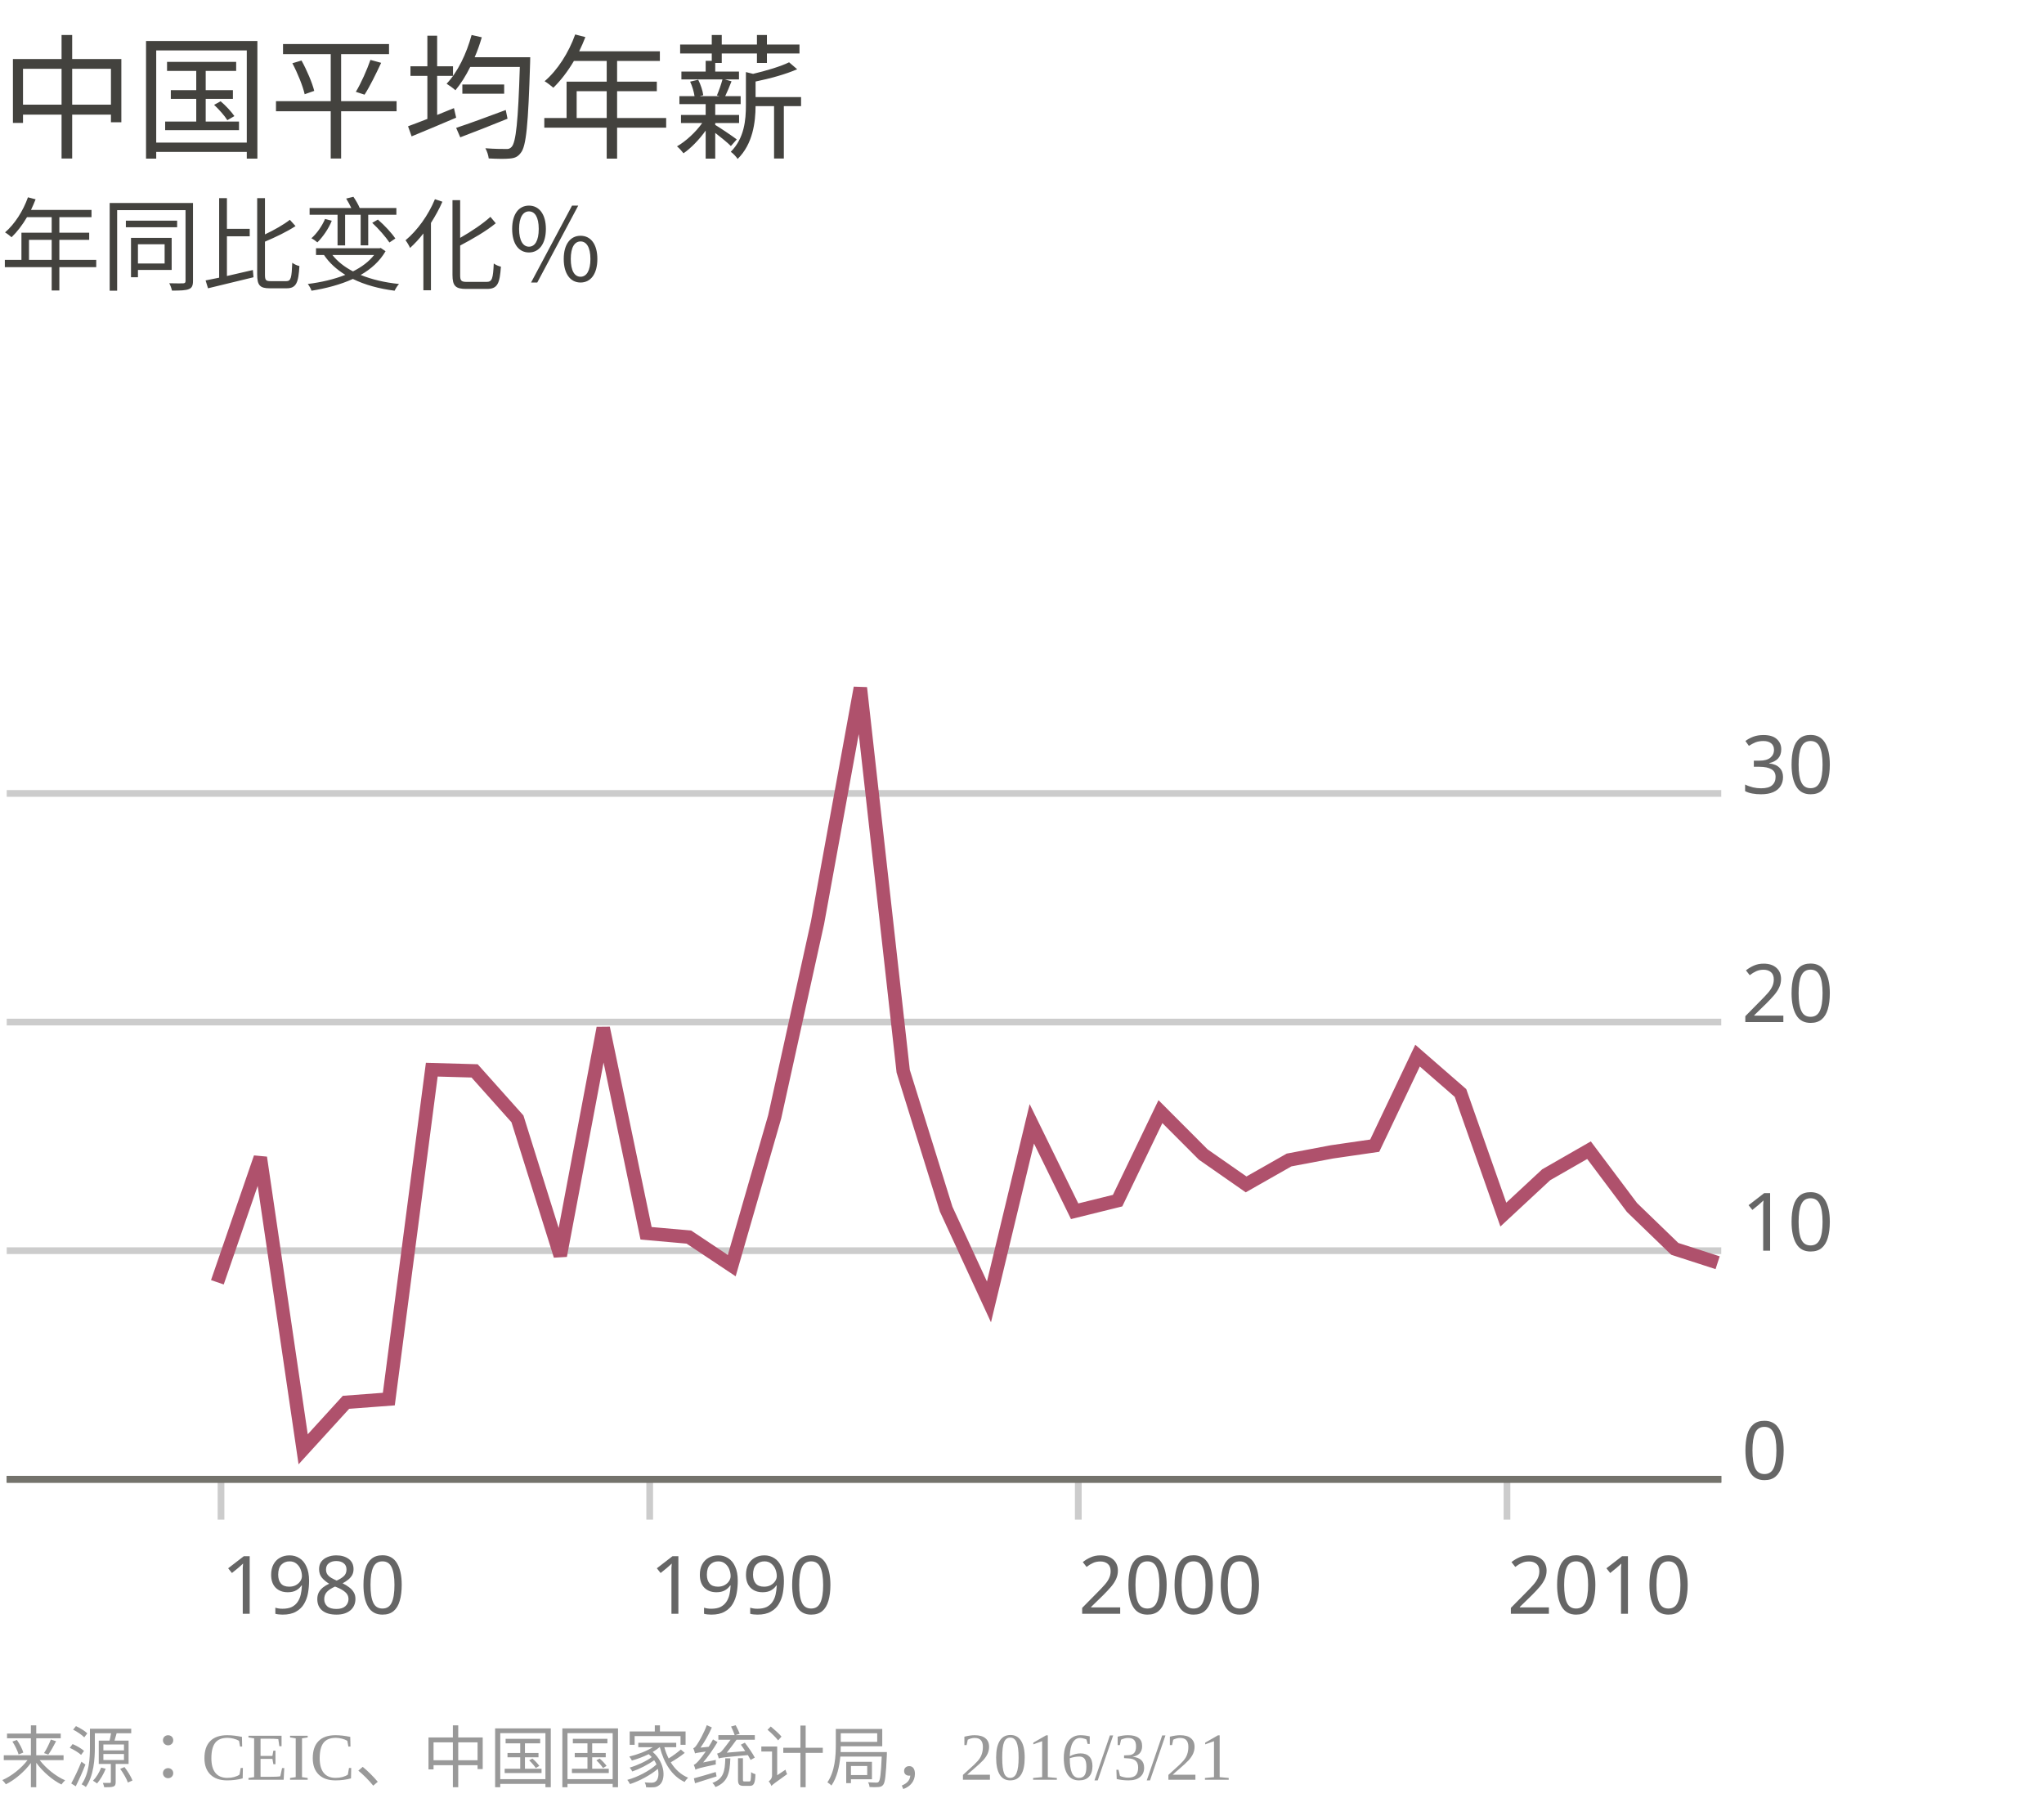
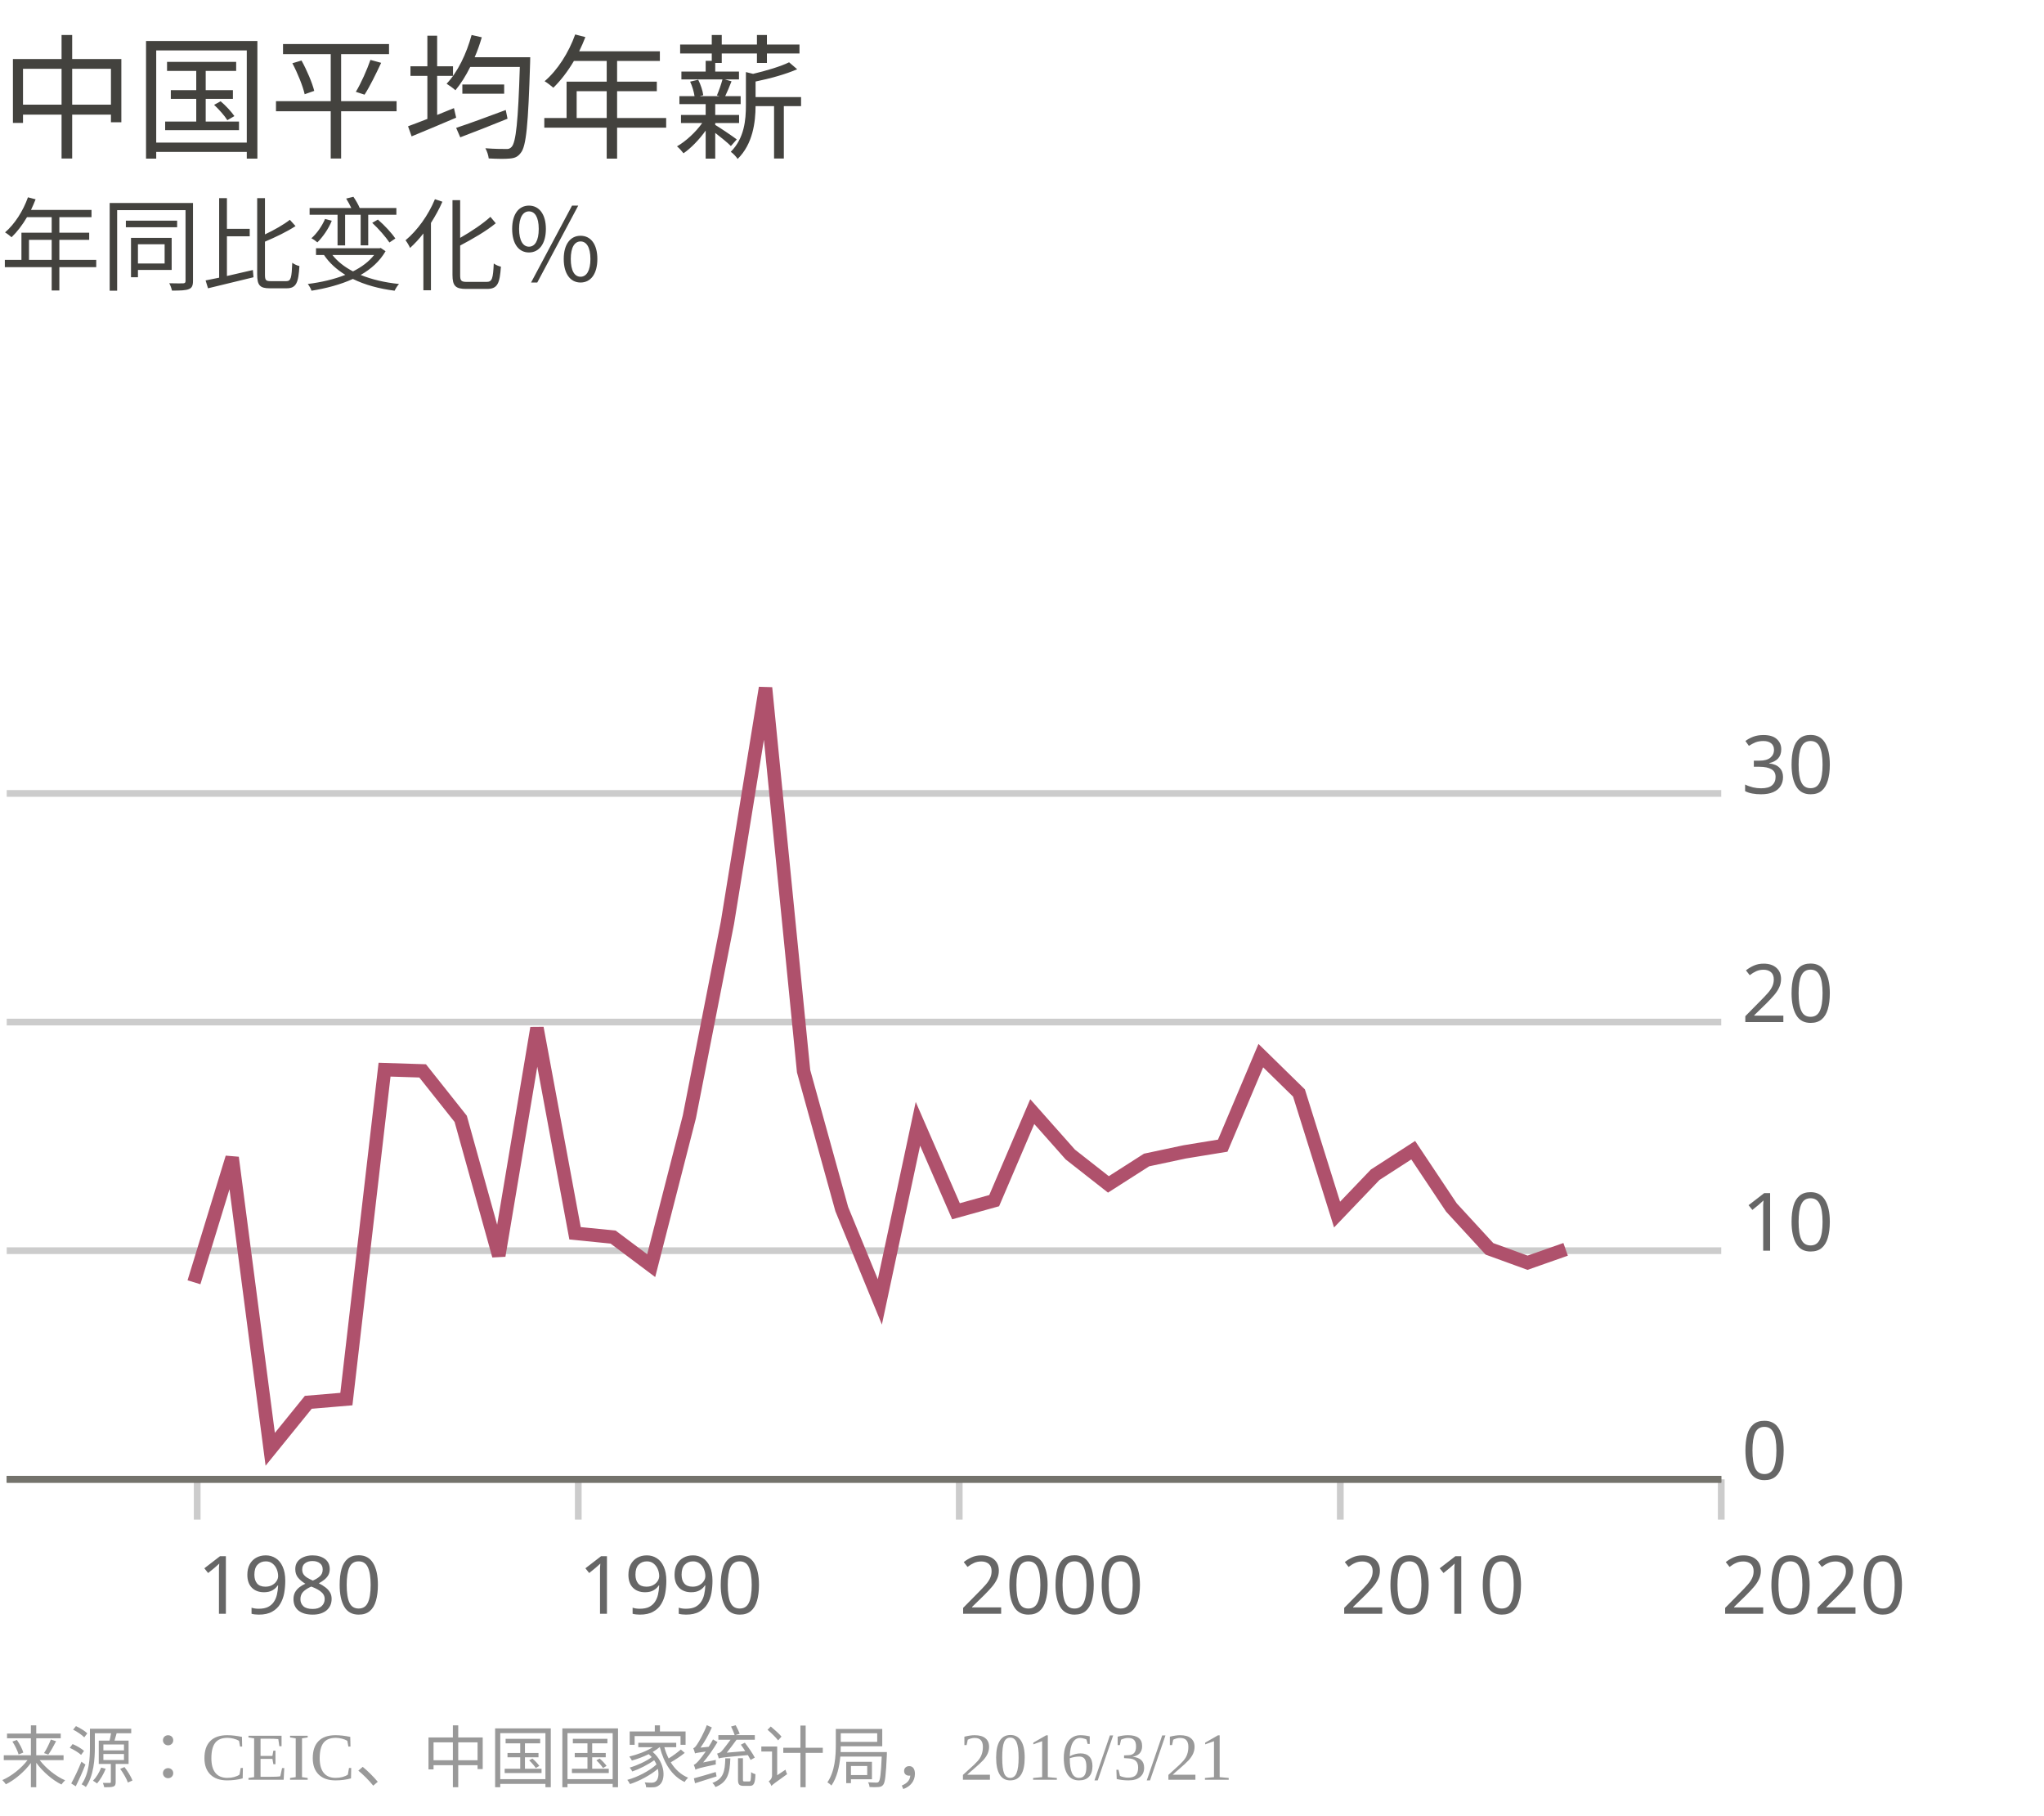
<svg xmlns="http://www.w3.org/2000/svg" viewBox="0 0 304 270">
  <text class="chart-title" fill="#43423e" font-size="20" y="22">中国平均年薪</text>
  <text class="chart-subtitle" fill="#43423e" font-size="15" y="42">年同比变化％</text>
  <text class="chart-source" font-size="10" fill-opacity="0.4" y="265">来源：CEIC、中国国家统计局，2016/3/21</text>
  <g transform="translate(1,100)">
    <g transform="translate(0,120)" class="x axis">
-       <g class="tick" style="" transform="translate(31.87064,0)">
+       <g class="tick" style="" transform="translate(28.32989,0)">
        <line y2="6" x2="0" fill="none" stroke="#000" stroke-opacity="0.2" />
        <text dy="0" style="" y="20" x="0" font-family="MetricWeb,sans-serif" fill-opacity="0.6" font-size="12" text-anchor="start">1980</text>
      </g>
-       <g class="tick" style="" transform="translate(95.62936,0)">
+       <g class="tick" style="" transform="translate(85.00517,0)">
        <line y2="6" x2="0" fill="none" stroke="#000" stroke-opacity="0.2" />
        <text dy="0" style="" y="20" x="0" font-family="MetricWeb,sans-serif" fill-opacity="0.6" font-size="12" text-anchor="start">1990</text>
      </g>
-       <g class="tick" style="" transform="translate(159.3706,0)">
+       <g class="tick" style="" transform="translate(141.6649,0)">
        <line y2="6" x2="0" fill="none" stroke="#000" stroke-opacity="0.2" />
        <text dy="0" style="" y="20" x="0" font-family="MetricWeb,sans-serif" fill-opacity="0.6" font-size="12" text-anchor="start">2000</text>
      </g>
-       <g class="tick" style="" transform="translate(223.1294,0)">
+       <g class="tick" style="" transform="translate(198.3402,0)">
        <line y2="6" x2="0" fill="none" stroke="#000" stroke-opacity="0.2" />
        <text dy="0" style="" y="20" x="0" font-family="MetricWeb,sans-serif" fill-opacity="0.6" font-size="12" text-anchor="start">2010</text>
+       </g>
+       <g class="tick" style="" transform="translate(255,0)">
+         <line y2="6" x2="0" fill="none" stroke="#000" stroke-opacity="0.2" />
+         <text dy="0" style="" y="20" x="0" font-family="MetricWeb,sans-serif" fill-opacity="0.6" font-size="12" text-anchor="start">2020</text>
      </g>
      <path class="domain" d="M0,0V0H255V0" fill="none" stroke="#74736c" />
    </g>
    <g transform="translate(255,0)" class="y axis">
      <g class="tick" style="" transform="translate(0,120)">
        <line x2="-255" y2="0" fill="none" stroke="#000" stroke-opacity="0.2" />
        <text dy="0" style="text-anchor: start;" x="3" y="0" font-family="MetricWeb,sans-serif" fill-opacity="0.6" font-size="12">0</text>
      </g>
      <g class="tick" style="" transform="translate(0,86)">
        <line x2="-255" y2="0" fill="none" stroke="#000" stroke-opacity="0.2" />
        <text dy="0" style="text-anchor: start;" x="3" y="0" font-family="MetricWeb,sans-serif" fill-opacity="0.6" font-size="12">10</text>
      </g>
      <g class="tick" style="" transform="translate(0,52)">
        <line x2="-255" y2="0" fill="none" stroke="#000" stroke-opacity="0.2" />
        <text dy="0" style="text-anchor: start;" x="3" y="0" font-family="MetricWeb,sans-serif" fill-opacity="0.6" font-size="12">20</text>
      </g>
      <g class="tick" style="" transform="translate(0,18)">
        <line x2="-255" y2="0" fill="none" stroke="#000" stroke-opacity="0.2" />
        <text dy="0" style="text-anchor: start;" x="3" y="0" font-family="MetricWeb,sans-serif" fill-opacity="0.6" font-size="12">30</text>
      </g>
      <path class="domain" d="M-255,1H0V120H-255" fill="none" stroke="#000" stroke-opacity="0" />
      <line class="highlight-line" x1="0" x2="-255" y1="120" y2="120" fill="none" stroke="#74736c" />
    </g>
    <g>
-       <path d="M31.33,90.699L37.718,72.156L44.088,115.538L50.459,108.549L56.83,108.07L63.218,59.08L69.588,59.261L75.959,66.394L82.33,86.742L88.718,52.886L95.088,83.412L101.459,83.979L107.83,88.224L114.218,66.094L120.588,37.226L126.959,2.296L133.33,59.312L139.718,79.82L146.088,93.619L152.459,67.132L158.83,80.137L165.218,78.558L171.588,65.319L177.959,71.702L184.33,76.143L190.718,72.513L197.088,71.307L203.459,70.382L209.83,56.992L216.218,62.552L222.588,80.633L228.959,74.711L235.33,71.055L241.718,79.573L248.088,85.73L254.459,87.792" stroke-width="2" fill="none" stroke="#af516c" />
+       <path d="M27.849,90.699L33.527,72.156L39.19,115.538L44.853,108.549L50.516,108.07L56.194,59.08L61.857,59.261L67.52,66.394L73.183,86.742L78.861,52.886L84.524,83.412L90.187,83.979L95.85,88.224L101.528,66.094L107.191,37.226L112.854,2.296L118.517,59.312L124.195,79.82L129.858,93.619L135.521,67.132L141.184,80.137L146.862,78.558L152.525,65.319L158.188,71.702L163.851,76.143L169.529,72.513L175.192,71.307L180.855,70.382L186.518,56.992L192.196,62.552L197.859,80.633L203.522,74.711L209.185,71.055L214.863,79.573L220.526,85.73L226.189,87.792L231.852,85.801" stroke-width="2" fill="none" stroke="#af516c" />
    </g>
  </g>
</svg>
